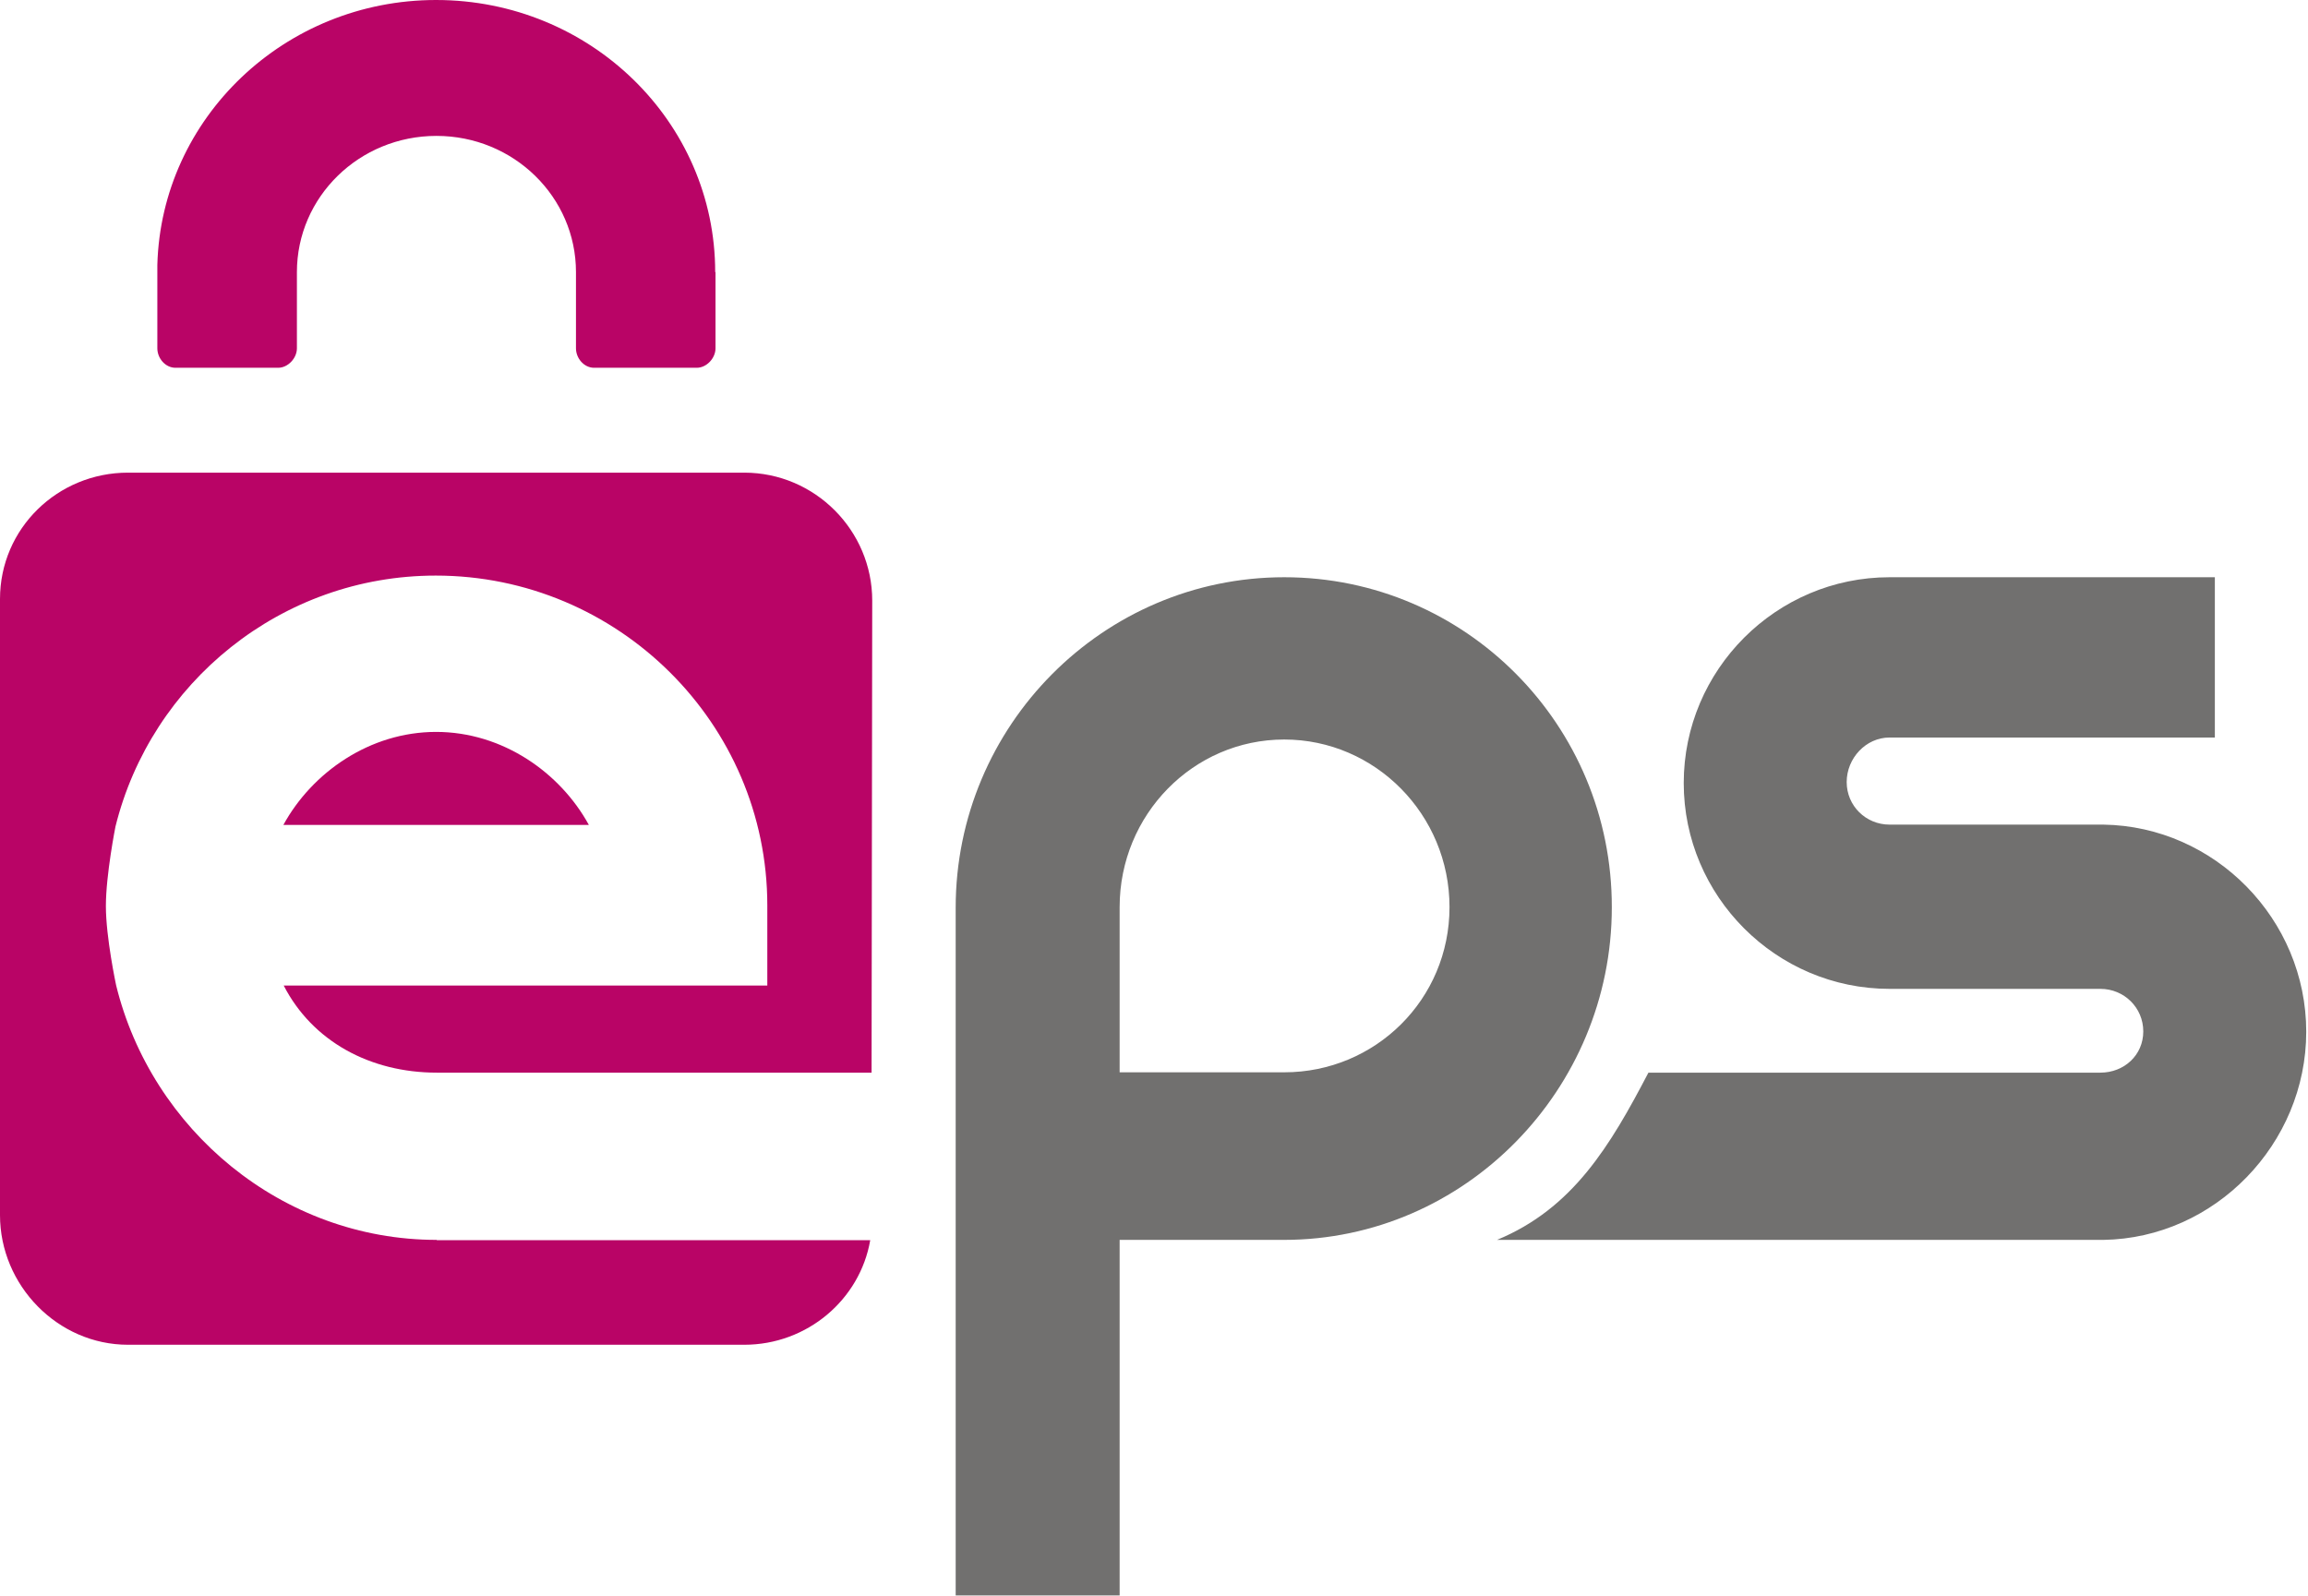
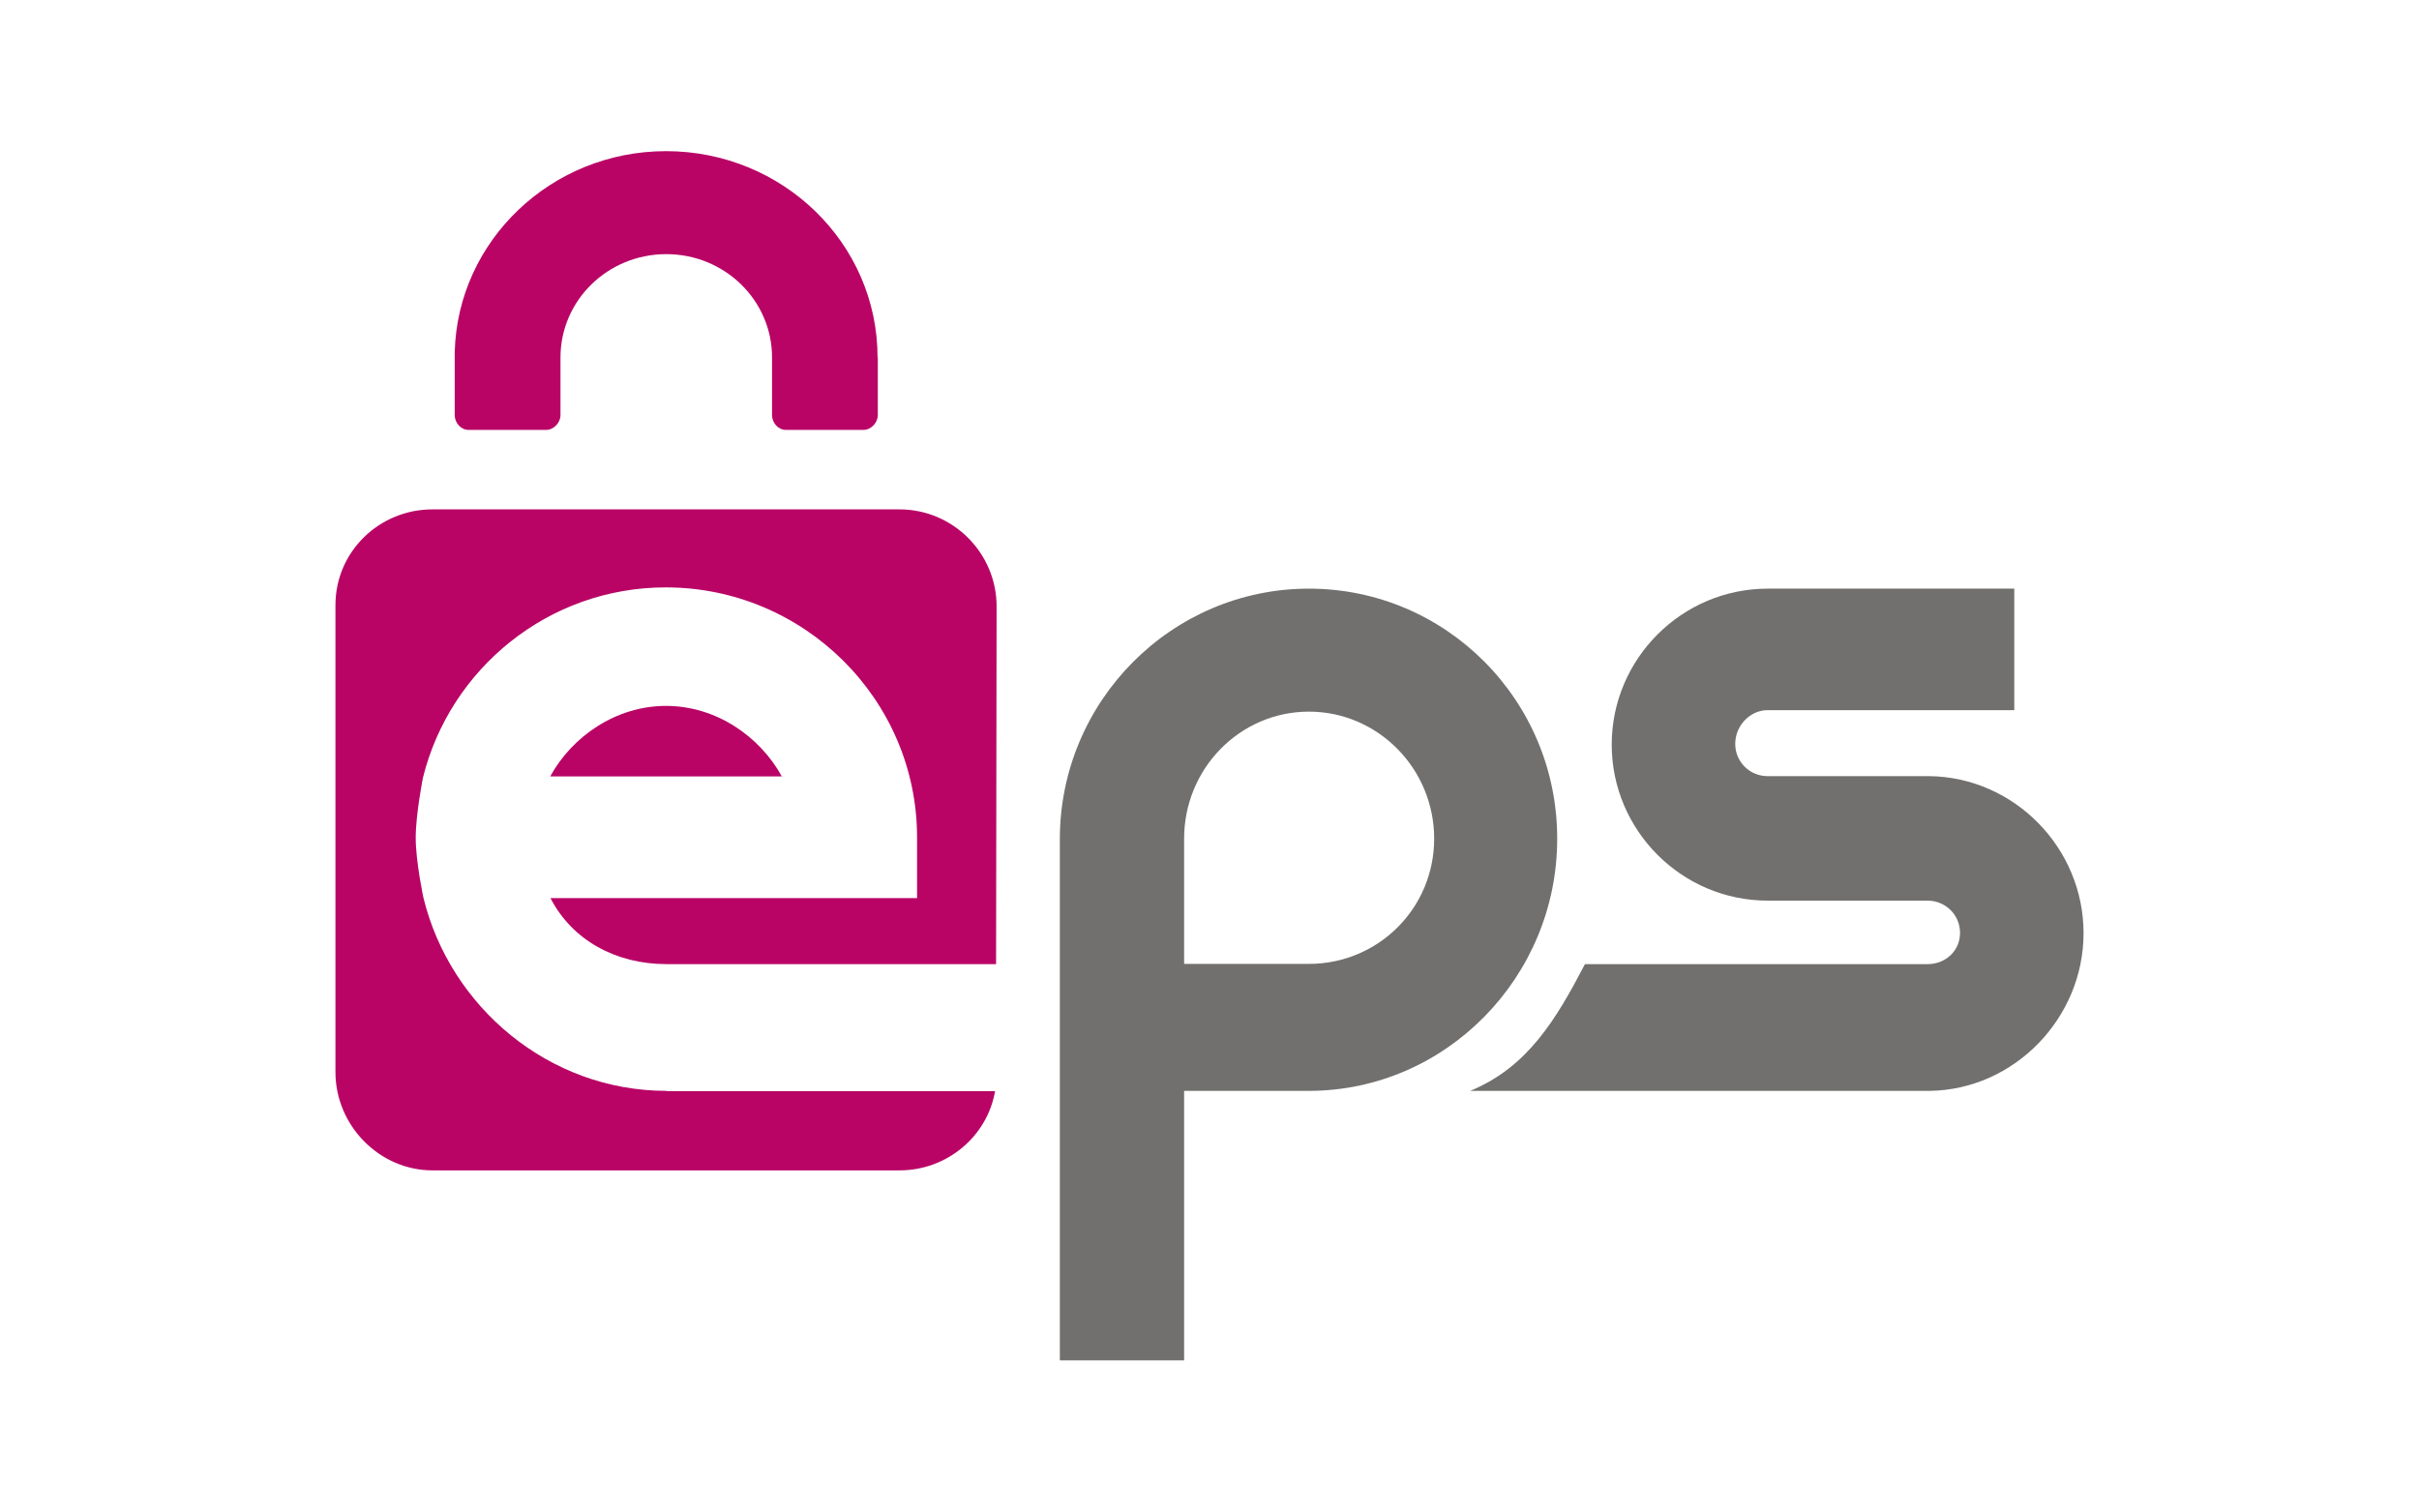
- <svg xmlns="http://www.w3.org/2000/svg" width="81" height="56" viewBox="0 0 81 56" fill="none">
-   <path fill-rule="evenodd" clip-rule="evenodd" d="M33.54 31.861C33.54 25.47 38.715 20.261 45.071 20.261C51.427 20.261 56.579 25.447 56.567 31.849C56.567 38.24 51.415 43.52 45.059 43.52H39.294V56H33.54V32.104V31.861ZM39.294 37.638H45.071C48.266 37.638 50.871 35.08 50.871 31.838C50.871 28.596 48.266 25.957 45.071 25.957C41.876 25.957 39.294 28.596 39.294 31.838V37.638ZM66.315 28.944H73.818C77.731 29.002 80.938 32.266 80.938 36.214C80.938 40.151 77.731 43.462 73.818 43.52H52.538C55.201 42.42 56.509 40.22 57.852 37.65H73.713C74.547 37.65 75.219 37.036 75.219 36.203C75.219 35.369 74.547 34.709 73.713 34.709H66.315C62.333 34.709 59.091 31.456 59.091 27.485C59.091 23.514 62.333 20.261 66.315 20.261H77.731V25.887H66.315C65.482 25.887 64.81 26.616 64.81 27.45C64.81 28.284 65.482 28.944 66.315 28.944Z" fill="#71706F" />
-   <path fill-rule="evenodd" clip-rule="evenodd" d="M15.305 0C20.712 0 25.1 4.272 25.1 9.551H25.111V12.226C25.111 12.573 24.799 12.909 24.452 12.909H20.851C20.492 12.909 20.214 12.573 20.214 12.226V9.551C20.214 6.912 18.026 4.77 15.317 4.77C12.608 4.77 10.42 6.912 10.42 9.551V12.226C10.42 12.573 10.107 12.909 9.76 12.909H6.159C5.8 12.909 5.522 12.573 5.522 12.226V9.366V9.297C5.661 4.145 9.991 0 15.305 0ZM15.329 43.52C9.887 43.52 5.314 39.641 4.075 34.582C4.075 34.582 3.716 32.903 3.716 31.803C3.716 30.703 4.052 29.013 4.052 29.013C5.302 23.965 9.864 20.203 15.294 20.203C21.684 20.203 26.929 25.389 26.929 31.78V34.593H9.957C10.964 36.55 12.99 37.65 15.329 37.65H30.588L30.611 21.082C30.611 18.616 28.596 16.59 26.119 16.59H4.492C2.026 16.59 0 18.547 0 21.025V42.651C0 45.117 2.026 47.201 4.492 47.201H26.119C28.33 47.201 30.182 45.615 30.541 43.531H15.329V43.52ZM15.305 25.69C12.978 25.69 10.952 27.114 9.945 28.955H20.666C19.659 27.114 17.633 25.69 15.305 25.69Z" fill="#B90466" />
+ <svg xmlns="http://www.w3.org/2000/svg" width="128" height="80" viewBox="0 0 128 80" fill="none">
+   <path d="M93.539 41.079H102.113C106.585 41.145 110.25 44.876 110.25 49.388C110.25 53.887 106.585 57.671 102.113 57.737H77.794C80.837 56.48 82.332 53.966 83.867 51.029H101.994C102.946 51.029 103.714 50.327 103.714 49.375C103.714 48.422 102.946 47.668 101.994 47.668H93.539C88.987 47.668 85.283 43.95 85.283 39.411C85.283 34.873 88.987 31.155 93.539 31.155H106.585V37.586H93.539C92.586 37.586 91.819 38.419 91.819 39.372C91.819 40.325 92.586 41.079 93.539 41.079Z" fill="#71706F" />
+   <path fill-rule="evenodd" clip-rule="evenodd" d="M56.081 44.413C56.081 37.109 61.996 31.155 69.26 31.155C76.524 31.155 82.412 37.083 82.398 44.4C82.398 51.704 76.51 57.737 69.246 57.737H62.657V72H56.081V44.413ZM62.657 51.016H69.26C72.911 51.016 75.888 48.091 75.888 44.387C75.888 40.682 72.911 37.665 69.26 37.665C65.608 37.665 62.657 40.682 62.657 44.387V51.016Z" fill="#71706F" />
+   <path d="M35.242 8C41.421 8 46.436 12.882 46.436 18.916H46.449V21.972C46.449 22.369 46.092 22.753 45.695 22.753H41.58C41.169 22.753 40.852 22.369 40.852 21.972V18.916C40.852 15.899 38.351 13.451 35.255 13.451C32.159 13.451 29.658 15.899 29.658 18.916V21.972C29.658 22.369 29.301 22.753 28.904 22.753H24.789C24.379 22.753 24.061 22.369 24.061 21.972V18.625C24.22 12.737 29.169 8 35.242 8Z" fill="#B90466" />
+   <path d="M35.268 57.736C29.05 57.736 23.823 53.304 22.407 47.522C22.407 47.522 21.997 45.603 21.997 44.346C21.997 43.089 22.381 41.158 22.381 41.158C23.81 35.389 29.023 31.089 35.229 31.089C42.532 31.089 48.526 37.016 48.526 44.32V47.535H29.129C30.28 49.771 32.596 51.028 35.268 51.028H52.707L52.734 32.094C52.734 29.276 50.431 26.96 47.6 26.96H22.884C20.066 26.96 17.75 29.197 17.75 32.028V56.744C17.75 59.562 20.066 61.944 22.884 61.944H47.6C50.127 61.944 52.244 60.131 52.654 57.75H35.268V57.736Z" fill="#B90466" />
+   <path d="M35.242 37.361C32.582 37.361 30.267 38.988 29.116 41.092H41.368C40.217 38.988 37.901 37.361 35.242 37.361Z" fill="#B90466" />
</svg>
